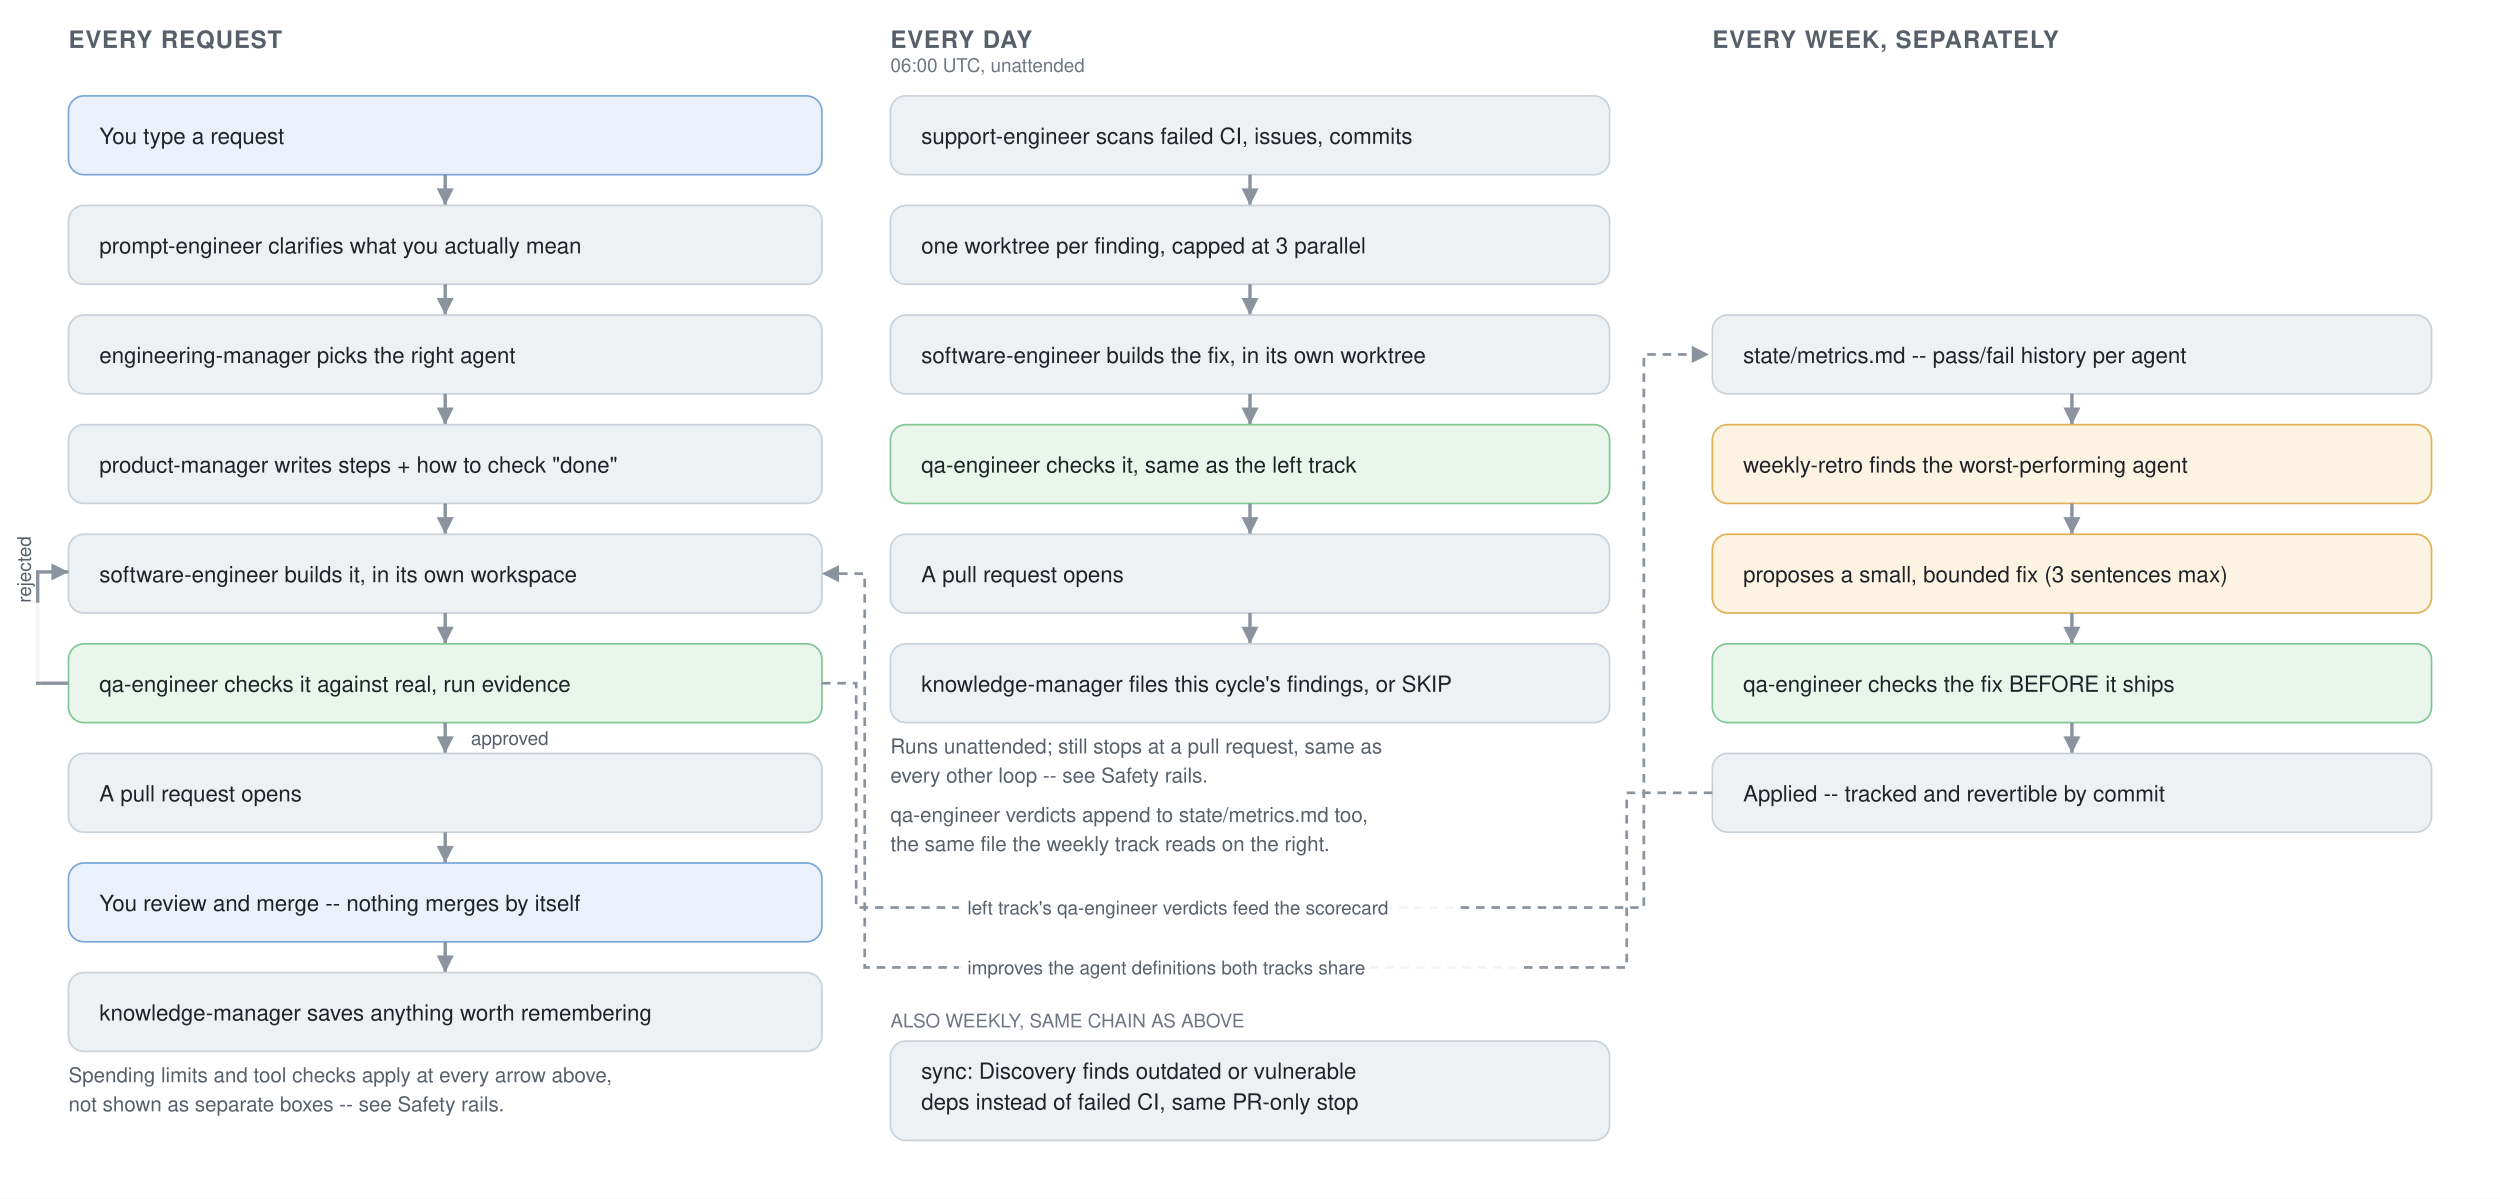
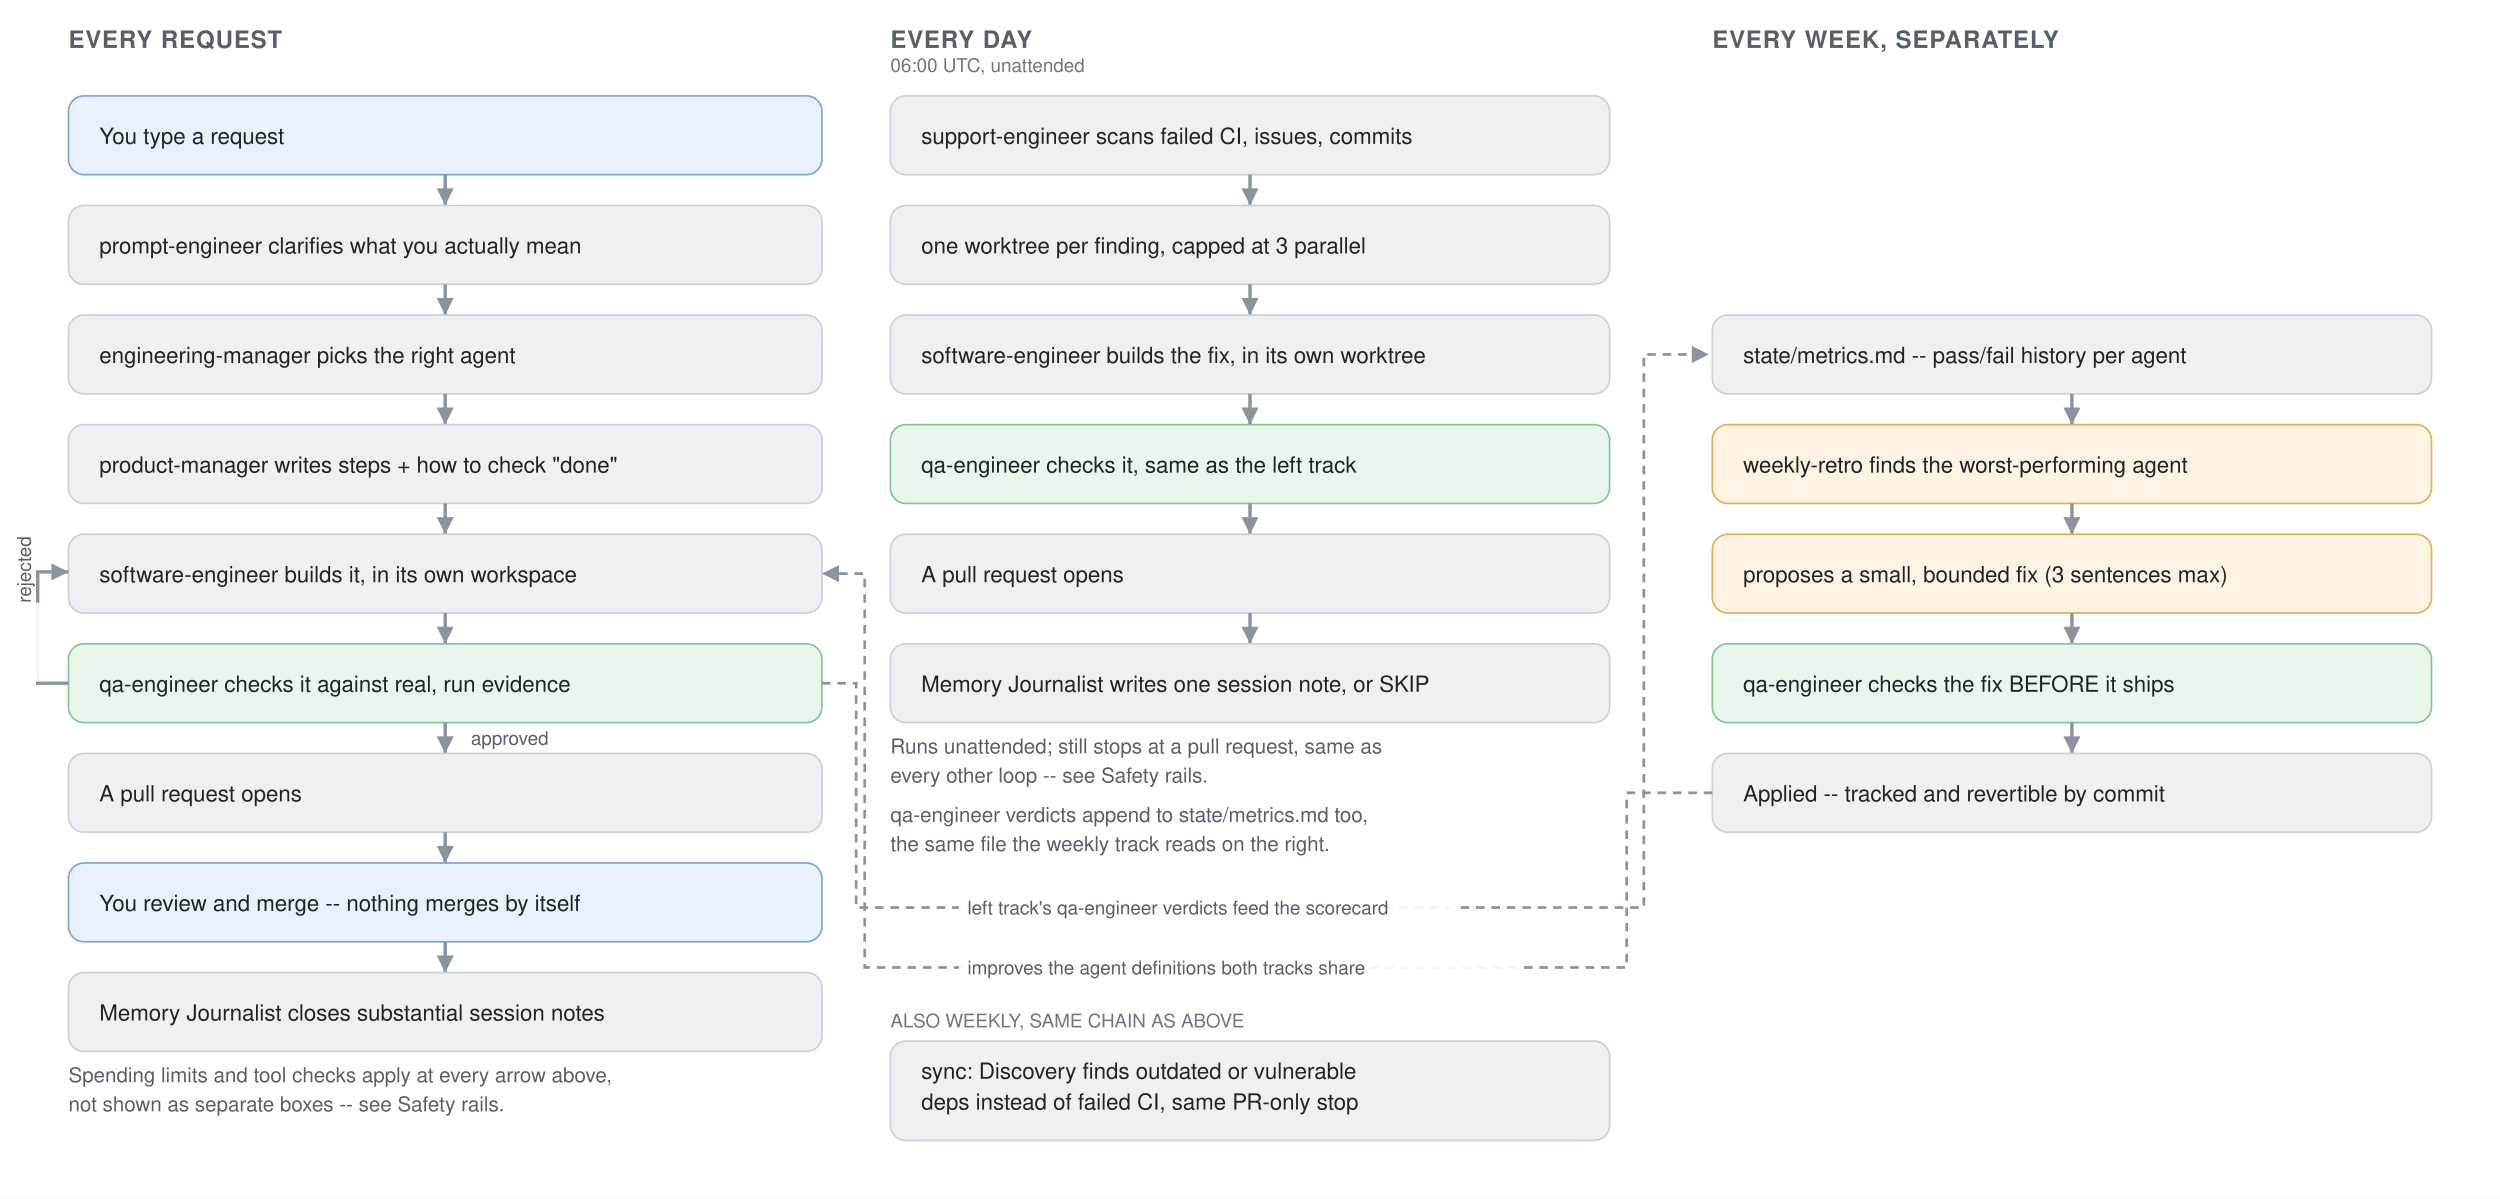
<svg xmlns="http://www.w3.org/2000/svg" width="1460" height="700" viewBox="0 0 1460 700" role="img" aria-label="How sefi-agents works: the interactive request cycle on the left, the daily morning-triage loop in the middle, and the weekly self-improvement loop on the right, feeding back into the same agents">
  <style>
    .bg { fill: #ffffff; }
    .colhead { font: 700 14px -apple-system, Segoe UI, Helvetica, Arial, sans-serif; letter-spacing: 0.04em; fill: #57606a; }
    .colsub { font: 400 11px -apple-system, Segoe UI, Helvetica, Arial, sans-serif; fill: #6e7681; }
    .boxtext { font: 500 13px -apple-system, Segoe UI, Helvetica, Arial, sans-serif; }
    .box { fill: #eef1f4; stroke: #c9d1d9; }
    .box.you { fill: #eaf1fb; stroke: #7aa7d9; }
    .box.gate { fill: #eaf6ec; stroke: #7fc794; }
    .box.retro { fill: #fdf3e3; stroke: #e0b155; }
    .boxtext { fill: #1f2328; }
    .arrow { stroke: #8b949e; stroke-width: 2; fill: none; }
    .arrowhead { fill: #8b949e; }
    .dashed { stroke: #8b949e; stroke-width: 1.6; fill: none; stroke-dasharray: 5 4; }
    .caption { font: 400 12px -apple-system, Segoe UI, Helvetica, Arial, sans-serif; fill: #57606a; }
    .label { font: 500 11px -apple-system, Segoe UI, Helvetica, Arial, sans-serif; fill: #57606a; }
    .labelbg { fill: #ffffff; opacity: 0.9; }
    @media (prefers-color-scheme: dark) {
      .bg { fill: #0d1117; }
      .colhead { fill: #9198a1; }
      .colsub { fill: #7d8590; }
      .box { fill: #161b22; stroke: #30363d; }
      .box.you { fill: #0d2a4a; stroke: #4d8fd6; }
      .box.gate { fill: #0f2818; stroke: #2a6e3f; }
      .box.retro { fill: #2b210a; stroke: #a67a2e; }
      .boxtext { fill: #e6edf3; }
      .arrow { stroke: #6e7681; }
      .arrowhead { fill: #6e7681; }
      .dashed { stroke: #6e7681; }
      .caption { fill: #9198a1; }
      .label { fill: #9198a1; }
      .labelbg { fill: #0d1117; }
    }
  </style>
  <rect class="bg" x="0" y="0" width="1460" height="700" />
  <text class="colhead" x="40" y="28">EVERY REQUEST</text>
  <text class="colhead" x="520" y="28">EVERY DAY</text>
  <text class="colsub" x="520" y="42">06:00 UTC, unattended</text>
  <text class="colhead" x="1000" y="28">EVERY WEEK, SEPARATELY</text>
  <rect class="box you" x="40" y="56" width="440" height="46" rx="9" />
  <text class="boxtext" x="58" y="84">You type a request</text>
  <path class="arrow" d="M260 102 V120" />
  <path class="arrowhead" d="M260 120 L255 110 L265 110 Z" />
  <rect class="box" x="40" y="120" width="440" height="46" rx="9" />
  <text class="boxtext" x="58" y="148">prompt-engineer clarifies what you actually mean</text>
  <path class="arrow" d="M260 166 V184" />
  <path class="arrowhead" d="M260 184 L255 174 L265 174 Z" />
  <rect class="box" x="40" y="184" width="440" height="46" rx="9" />
  <text class="boxtext" x="58" y="212">engineering-manager picks the right agent</text>
  <path class="arrow" d="M260 230 V248" />
  <path class="arrowhead" d="M260 248 L255 238 L265 238 Z" />
  <rect class="box" x="40" y="248" width="440" height="46" rx="9" />
  <text class="boxtext" x="58" y="276">product-manager writes steps + how to check "done"</text>
  <path class="arrow" d="M260 294 V312" />
  <path class="arrowhead" d="M260 312 L255 302 L265 302 Z" />
  <rect class="box" x="40" y="312" width="440" height="46" rx="9" />
  <text class="boxtext" x="58" y="340">software-engineer builds it, in its own workspace</text>
  <path class="arrow" d="M260 358 V376" />
  <path class="arrowhead" d="M260 376 L255 366 L265 366 Z" />
  <rect class="box gate" x="40" y="376" width="440" height="46" rx="9" />
  <text class="boxtext" x="58" y="404">qa-engineer checks it against real, run evidence</text>
  <path class="arrow" d="M40 399 H22 V334 H40" />
  <path class="arrowhead" d="M40 334 L30 329 L30 339 Z" />
  <rect class="labelbg" x="8" y="352" width="16" height="46" />
  <text class="label" x="18" y="352" transform="rotate(-90 18 352)">rejected</text>
  <path class="arrow" d="M260 422 V440" />
  <path class="arrowhead" d="M260 440 L255 430 L265 430 Z" />
  <rect class="labelbg" x="272" y="425" width="60" height="14" />
  <text class="label" x="275" y="435">approved</text>
  <rect class="box" x="40" y="440" width="440" height="46" rx="9" />
  <text class="boxtext" x="58" y="468">A pull request opens</text>
  <path class="arrow" d="M260 486 V504" />
  <path class="arrowhead" d="M260 504 L255 494 L265 494 Z" />
  <rect class="box you" x="40" y="504" width="440" height="46" rx="9" />
  <text class="boxtext" x="58" y="532">You review and merge -- nothing merges by itself</text>
  <path class="arrow" d="M260 550 V568" />
  <path class="arrowhead" d="M260 568 L255 558 L265 558 Z" />
  <rect class="box" x="40" y="568" width="440" height="46" rx="9" />
-   <text class="boxtext" x="58" y="596">knowledge-manager saves anything worth remembering</text>
+   <text class="boxtext" x="58" y="596">Memory Journalist closes substantial session notes</text>
  <text class="caption" x="40" y="632">Spending limits and tool checks apply at every arrow above,</text>
  <text class="caption" x="40" y="649">not shown as separate boxes -- see Safety rails.</text>
  <rect class="box" x="520" y="56" width="420" height="46" rx="9" />
  <text class="boxtext" x="538" y="84">support-engineer scans failed CI, issues, commits</text>
  <path class="arrow" d="M730 102 V120" />
  <path class="arrowhead" d="M730 120 L725 110 L735 110 Z" />
  <rect class="box" x="520" y="120" width="420" height="46" rx="9" />
  <text class="boxtext" x="538" y="148">one worktree per finding, capped at 3 parallel</text>
  <path class="arrow" d="M730 166 V184" />
  <path class="arrowhead" d="M730 184 L725 174 L735 174 Z" />
  <rect class="box" x="520" y="184" width="420" height="46" rx="9" />
  <text class="boxtext" x="538" y="212">software-engineer builds the fix, in its own worktree</text>
  <path class="arrow" d="M730 230 V248" />
  <path class="arrowhead" d="M730 248 L725 238 L735 238 Z" />
  <rect class="box gate" x="520" y="248" width="420" height="46" rx="9" />
  <text class="boxtext" x="538" y="276">qa-engineer checks it, same as the left track</text>
  <path class="arrow" d="M730 294 V312" />
  <path class="arrowhead" d="M730 312 L725 302 L735 302 Z" />
  <rect class="box" x="520" y="312" width="420" height="46" rx="9" />
  <text class="boxtext" x="538" y="340">A pull request opens</text>
  <path class="arrow" d="M730 358 V376" />
  <path class="arrowhead" d="M730 376 L725 366 L735 366 Z" />
  <rect class="box" x="520" y="376" width="420" height="46" rx="9" />
-   <text class="boxtext" x="538" y="404">knowledge-manager files this cycle's findings, or SKIP</text>
+   <text class="boxtext" x="538" y="404">Memory Journalist writes one session note, or SKIP</text>
  <text class="caption" x="520" y="440">Runs unattended; still stops at a pull request, same as</text>
  <text class="caption" x="520" y="457">every other loop -- see Safety rails.</text>
  <text class="caption" x="520" y="480">qa-engineer verdicts append to state/metrics.md too,</text>
  <text class="caption" x="520" y="497">the same file the weekly track reads on the right.</text>
  <rect class="box" x="1000" y="184" width="420" height="46" rx="9" />
  <text class="boxtext" x="1018" y="212">state/metrics.md -- pass/fail history per agent</text>
  <path class="arrow" d="M1210 230 V248" />
  <path class="arrowhead" d="M1210 248 L1205 238 L1215 238 Z" />
  <rect class="box retro" x="1000" y="248" width="420" height="46" rx="9" />
  <text class="boxtext" x="1018" y="276">weekly-retro finds the worst-performing agent</text>
  <path class="arrow" d="M1210 294 V312" />
  <path class="arrowhead" d="M1210 312 L1205 302 L1215 302 Z" />
  <rect class="box retro" x="1000" y="312" width="420" height="46" rx="9" />
  <text class="boxtext" x="1018" y="340">proposes a small, bounded fix (3 sentences max)</text>
  <path class="arrow" d="M1210 358 V376" />
  <path class="arrowhead" d="M1210 376 L1205 366 L1215 366 Z" />
  <rect class="box gate" x="1000" y="376" width="420" height="46" rx="9" />
  <text class="boxtext" x="1018" y="404">qa-engineer checks the fix BEFORE it ships</text>
  <path class="arrow" d="M1210 422 V440" />
  <path class="arrowhead" d="M1210 440 L1205 430 L1215 430 Z" />
  <rect class="box" x="1000" y="440" width="420" height="46" rx="9" />
  <text class="boxtext" x="1018" y="468">Applied -- tracked and revertible by commit</text>
  <path class="dashed" d="M480 399 H500 V530 H960 V207 H998" />
  <path class="arrowhead" d="M998 207 L988 202 L988 212 Z" />
  <rect class="labelbg" x="560" y="522" width="290" height="16" />
  <text class="label" x="565" y="534">left track's qa-engineer verdicts feed the scorecard</text>
  <path class="dashed" d="M1000 463 H950 V565 H505 V335 H480" />
  <path class="arrowhead" d="M480 335 L490 330 L490 340 Z" />
  <rect class="labelbg" x="560" y="557" width="330" height="16" />
  <text class="label" x="565" y="569">improves the agent definitions both tracks share</text>
  <text class="colsub" x="520" y="600">ALSO WEEKLY, SAME CHAIN AS ABOVE</text>
  <rect class="box" x="520" y="608" width="420" height="58" rx="9" />
  <text class="boxtext" x="538" y="630">
    <tspan x="538" dy="0">sync: Discovery finds outdated or vulnerable</tspan>
    <tspan x="538" dy="18">deps instead of failed CI, same PR-only stop</tspan>
  </text>
</svg>
